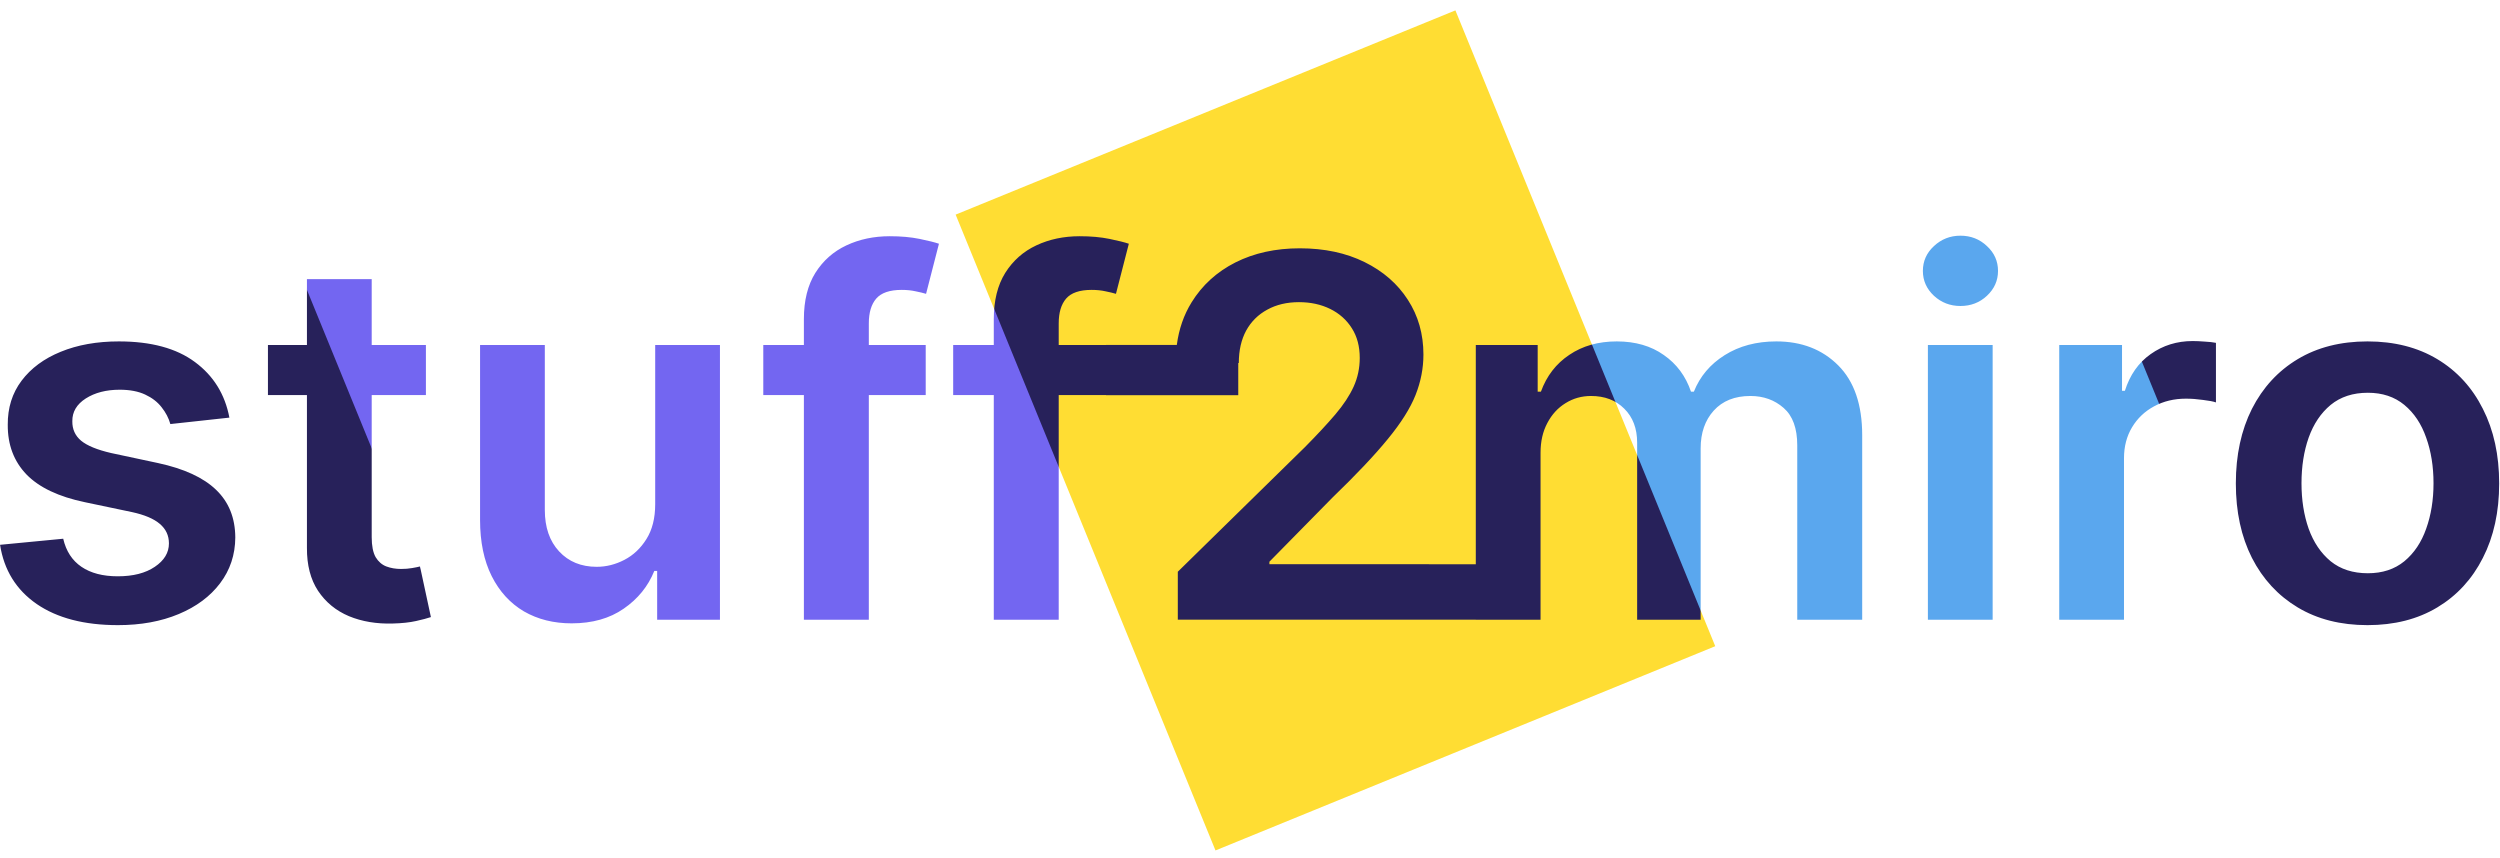
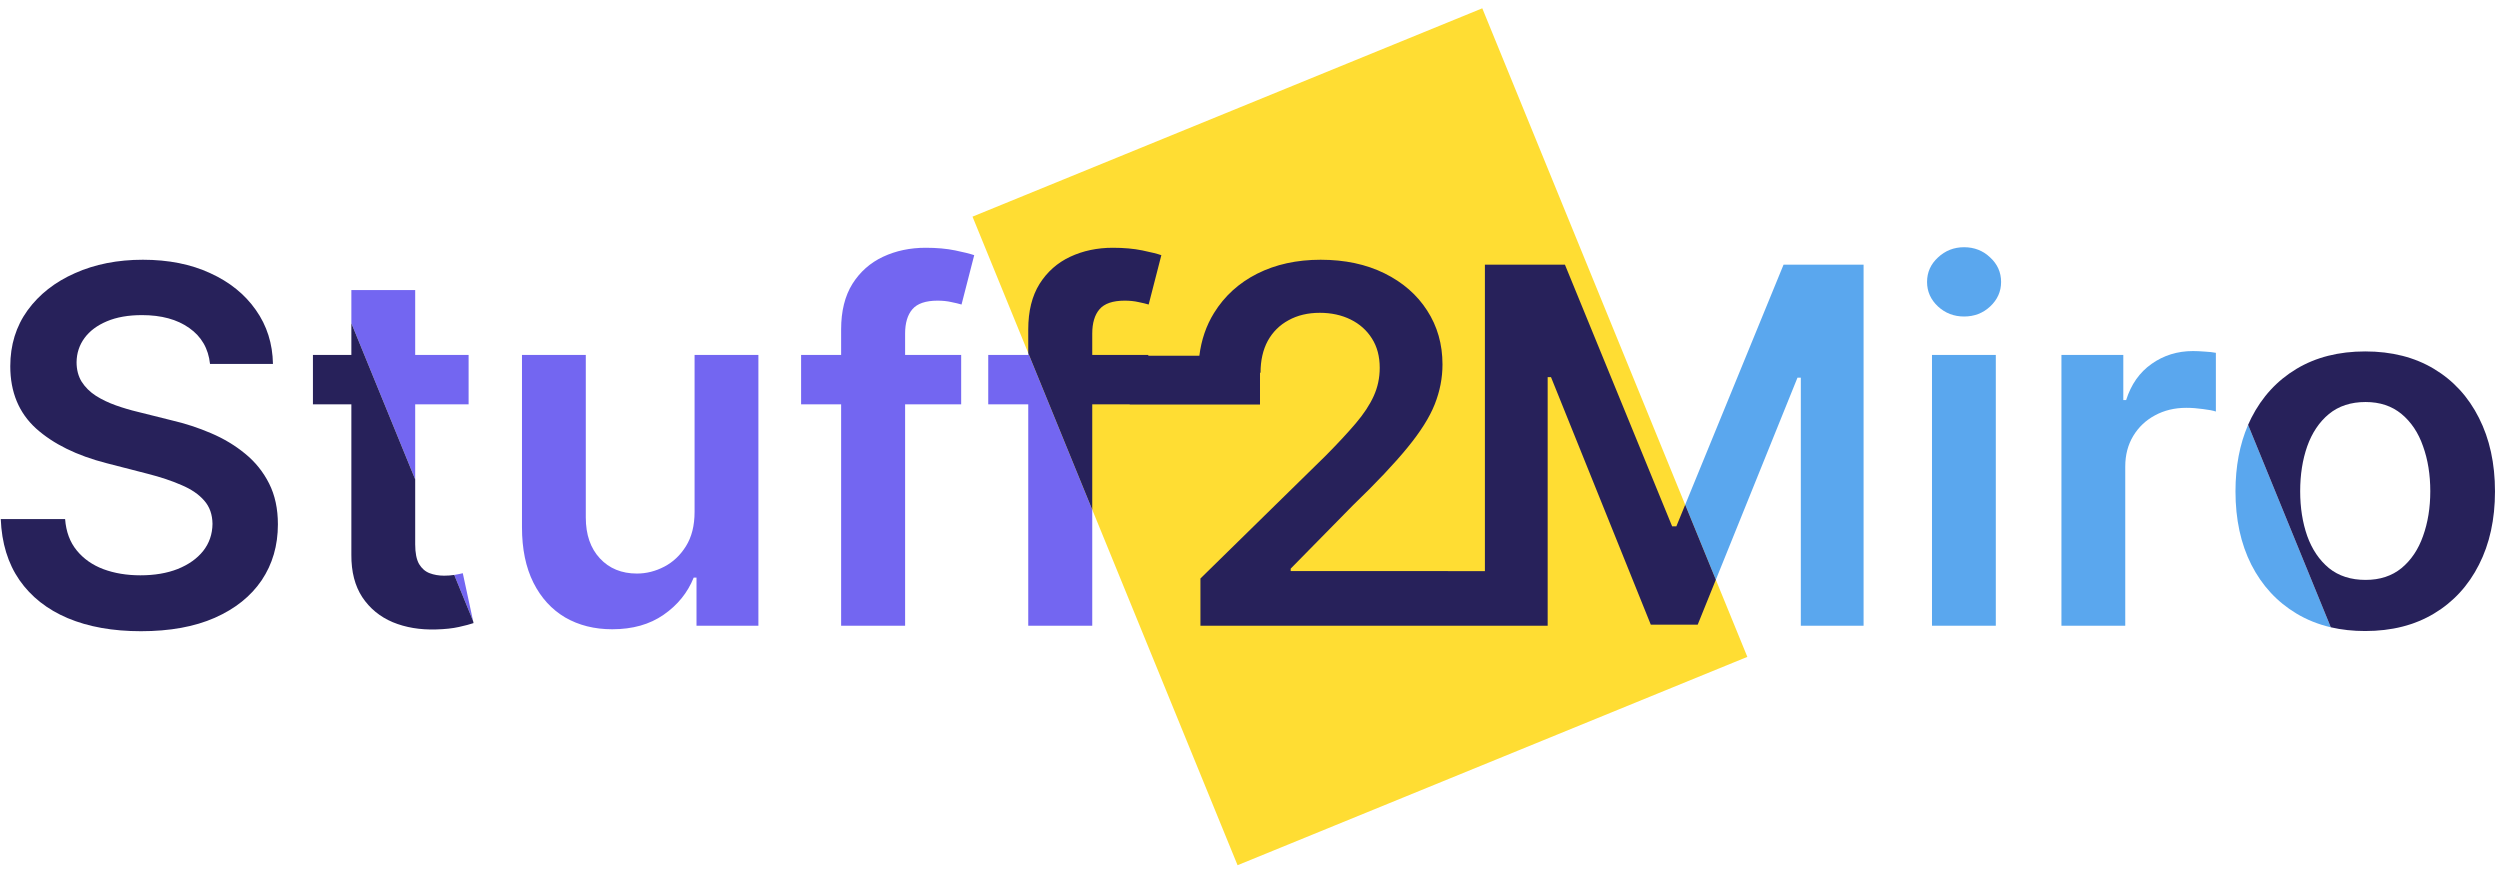
- <svg xmlns="http://www.w3.org/2000/svg" width="204" height="70" viewBox="0 0 204 70" fill="none">
-   <rect x="77.98" y="17.513" width="44.055" height="56.049" transform="rotate(-22.229 77.9803 17.5132)" fill="#FFDD33" />
-   <mask id="mask0_332_227" style="mask-type:alpha" maskUnits="userSpaceOnUse" x="0" y="19" width="204" height="33">
-     <path fill-rule="evenodd" clip-rule="evenodd" d="M157.316 28.151V50.573H162.6V28.151H157.316ZM157.812 24.137C158.415 24.692 159.135 24.969 159.972 24.969C160.819 24.969 161.539 24.692 162.133 24.137C162.736 23.573 163.038 22.896 163.038 22.108C163.038 21.31 162.736 20.634 162.133 20.079C161.539 19.515 160.819 19.232 159.972 19.232C159.135 19.232 158.415 19.515 157.812 20.079C157.208 20.634 156.907 21.31 156.907 22.108C156.907 22.896 157.208 23.573 157.812 24.137ZM96.109 46.654V50.566H116.604V50.566H120.425V50.573H125.709V36.939C125.709 36.014 125.894 35.207 126.264 34.516C126.633 33.815 127.13 33.275 127.752 32.895C128.375 32.506 129.066 32.312 129.825 32.312C130.944 32.312 131.849 32.657 132.54 33.348C133.241 34.039 133.591 34.963 133.591 36.121V50.573H138.773V36.589C138.773 35.323 139.129 34.297 139.839 33.508C140.559 32.711 141.557 32.312 142.831 32.312C143.902 32.312 144.807 32.638 145.547 33.289C146.286 33.932 146.656 34.949 146.656 36.34V50.573H151.955V35.523C151.955 33.022 151.303 31.119 149.999 29.815C148.695 28.511 147.011 27.859 144.948 27.859C143.323 27.859 141.917 28.234 140.729 28.983C139.552 29.723 138.715 30.716 138.219 31.961H137.985C137.557 30.696 136.817 29.699 135.766 28.969C134.725 28.229 133.445 27.859 131.927 27.859C130.429 27.859 129.139 28.224 128.059 28.954C126.979 29.674 126.205 30.677 125.738 31.961H125.475V28.151H120.425V46.046H116.604V46.041H103.583V45.836L108.736 40.596C110.673 38.727 112.176 37.136 113.247 35.823C114.327 34.509 115.081 33.312 115.509 32.232C115.937 31.151 116.152 30.052 116.152 28.933C116.152 27.259 115.728 25.77 114.882 24.466C114.045 23.162 112.867 22.135 111.349 21.386C109.831 20.637 108.07 20.262 106.065 20.262C104.089 20.262 102.338 20.646 100.81 21.415C99.292 22.184 98.1 23.269 97.234 24.67C96.6 25.696 96.198 26.854 96.028 28.145H90.254V28.151H86.391V26.385C86.391 25.509 86.591 24.838 86.99 24.371C87.398 23.894 88.094 23.655 89.077 23.655C89.496 23.655 89.875 23.694 90.216 23.772C90.556 23.84 90.838 23.908 91.062 23.977L92.113 19.889C91.773 19.773 91.247 19.641 90.537 19.495C89.826 19.349 89.014 19.276 88.099 19.276C86.805 19.276 85.627 19.524 84.567 20.021C83.506 20.517 82.659 21.266 82.027 22.269C81.404 23.271 81.093 24.526 81.093 26.035V28.151H77.779V32.239H81.093V50.573H86.391V32.239H90.254V32.248H101.042V29.619H101.087C101.087 28.597 101.287 27.716 101.686 26.977C102.094 26.237 102.669 25.668 103.408 25.269C104.148 24.86 105.009 24.656 105.992 24.656C106.946 24.656 107.797 24.841 108.546 25.21C109.296 25.58 109.884 26.106 110.313 26.787C110.741 27.458 110.955 28.266 110.955 29.21C110.955 30.037 110.789 30.816 110.459 31.546C110.128 32.276 109.631 33.03 108.97 33.808C108.308 34.587 107.481 35.477 106.488 36.48L96.109 46.654ZM187.495 49.566C189.101 50.529 190.999 51.011 193.188 51.011C195.378 51.011 197.275 50.529 198.881 49.566C200.487 48.602 201.728 47.254 202.603 45.522C203.489 43.79 203.932 41.766 203.932 39.45C203.932 37.133 203.489 35.105 202.603 33.362C201.728 31.621 200.487 30.268 198.881 29.305C197.275 28.341 195.378 27.859 193.188 27.859C190.999 27.859 189.101 28.341 187.495 29.305C185.89 30.268 184.644 31.621 183.758 33.362C182.883 35.105 182.445 37.133 182.445 39.45C182.445 41.766 182.883 43.79 183.758 45.522C184.644 47.254 185.89 48.602 187.495 49.566ZM196.195 45.799C195.397 46.451 194.405 46.777 193.217 46.777C192.001 46.777 190.989 46.451 190.181 45.799C189.383 45.138 188.785 44.252 188.386 43.143C187.996 42.033 187.802 40.797 187.802 39.435C187.802 38.063 187.996 36.822 188.386 35.713C188.785 34.594 189.383 33.703 190.181 33.041C190.989 32.38 192.001 32.049 193.217 32.049C194.405 32.049 195.397 32.38 196.195 33.041C196.993 33.703 197.587 34.594 197.976 35.713C198.375 36.822 198.575 38.063 198.575 39.435C198.575 40.797 198.375 42.033 197.976 43.143C197.587 44.252 196.993 45.138 196.195 45.799ZM168.034 50.573V28.151H173.157V31.888H173.391C173.799 30.594 174.5 29.596 175.493 28.896C176.495 28.185 177.638 27.83 178.923 27.83C179.215 27.83 179.541 27.845 179.901 27.874C180.271 27.893 180.577 27.927 180.821 27.976V32.837C180.597 32.759 180.242 32.691 179.755 32.633C179.278 32.565 178.816 32.531 178.368 32.531C177.405 32.531 176.539 32.74 175.77 33.158C175.011 33.567 174.413 34.136 173.975 34.866C173.537 35.596 173.318 36.438 173.318 37.391V50.573H168.034ZM75.538 28.151V32.239H70.896V50.573H65.597V32.239H62.284V28.151H65.597V26.035C65.597 24.526 65.909 23.271 66.532 22.269C67.164 21.266 68.011 20.517 69.072 20.021C70.132 19.524 71.31 19.276 72.604 19.276C73.519 19.276 74.332 19.349 75.042 19.495C75.752 19.641 76.278 19.773 76.618 19.889L75.567 23.977C75.344 23.908 75.061 23.84 74.721 23.772C74.38 23.694 74.001 23.655 73.582 23.655C72.599 23.655 71.903 23.894 71.495 24.371C71.096 24.838 70.896 25.509 70.896 26.385V28.151H75.538ZM53.464 28.151V41.143C53.464 42.281 53.225 43.23 52.748 43.989C52.281 44.739 51.683 45.303 50.953 45.683C50.223 46.062 49.469 46.252 48.69 46.252C47.425 46.252 46.403 45.833 45.625 44.996C44.846 44.16 44.457 43.031 44.457 41.61V28.151H39.173V42.427C39.173 44.218 39.489 45.746 40.122 47.011C40.754 48.266 41.63 49.225 42.749 49.887C43.878 50.539 45.177 50.865 46.647 50.865C48.33 50.865 49.746 50.466 50.894 49.668C52.053 48.87 52.885 47.843 53.391 46.588H53.624V50.573H58.748V28.151H53.464ZM34.754 28.151V32.239H30.331V43.829C30.331 44.539 30.438 45.084 30.652 45.464C30.876 45.833 31.168 46.086 31.528 46.223C31.888 46.359 32.287 46.427 32.725 46.427C33.055 46.427 33.357 46.403 33.63 46.354C33.912 46.305 34.126 46.262 34.272 46.223L35.162 50.354C34.88 50.451 34.476 50.558 33.951 50.675C33.435 50.792 32.802 50.86 32.053 50.879C30.73 50.918 29.538 50.719 28.477 50.281C27.416 49.833 26.574 49.142 25.951 48.208C25.338 47.274 25.037 46.106 25.046 44.705V32.239H21.864V28.151H25.046V22.779H30.331V28.151H34.754ZM13.901 34.603L18.718 34.078C18.358 32.17 17.419 30.657 15.901 29.538C14.393 28.419 12.325 27.859 9.697 27.859C7.907 27.859 6.325 28.142 4.953 28.706C3.591 29.261 2.525 30.049 1.757 31.071C0.997 32.083 0.623 33.28 0.633 34.662C0.623 36.297 1.134 37.649 2.165 38.72C3.197 39.78 4.788 40.535 6.939 40.982L10.763 41.785C11.795 42.009 12.554 42.33 13.04 42.748C13.537 43.167 13.785 43.697 13.785 44.34C13.785 45.099 13.4 45.736 12.632 46.252C11.872 46.768 10.865 47.026 9.61 47.026C8.393 47.026 7.406 46.768 6.647 46.252C5.888 45.736 5.391 44.972 5.158 43.96L0.005 44.456C0.326 46.52 1.323 48.13 2.997 49.288C4.671 50.436 6.88 51.011 9.624 51.011C11.493 51.011 13.147 50.709 14.588 50.105C16.028 49.502 17.152 48.665 17.959 47.595C18.777 46.515 19.191 45.269 19.2 43.858C19.191 42.252 18.665 40.953 17.624 39.961C16.592 38.968 15.016 38.243 12.894 37.785L9.07 36.968C7.931 36.705 7.114 36.37 6.617 35.961C6.131 35.552 5.892 35.022 5.902 34.37C5.892 33.611 6.257 32.993 6.997 32.516C7.746 32.039 8.671 31.801 9.77 31.801C10.588 31.801 11.279 31.932 11.843 32.195C12.408 32.458 12.855 32.803 13.186 33.231C13.527 33.659 13.765 34.117 13.901 34.603Z" fill="url(#paint0_linear_332_227)" />
-   </mask>
-   <g mask="url(#mask0_332_227)">
-     <rect x="-8.051" y="5.418" width="102.712" height="56.049" fill="#7366F1" />
-     <rect x="118.405" y="5.418" width="102.712" height="56.049" fill="#5AA7EE" />
-     <rect x="77.98" y="17.513" width="44.055" height="56.049" transform="rotate(-22.229 77.9803 17.5132)" fill="#27215A" />
-     <rect x="-22.49" y="23.793" width="44.055" height="56.049" transform="rotate(-22.229 -22.4896 23.7925)" fill="#27215A" />
-     <rect x="169.877" y="17.517" width="44.055" height="56.049" transform="rotate(-22.229 169.877 17.5171)" fill="#27215A" />
-   </g>
-   <defs>
-     <linearGradient id="paint0_linear_332_227" x1="-9.311" y1="35.078" x2="213.159" y2="35.078" gradientUnits="userSpaceOnUse">
-       <stop stop-color="#4A6F0E" />
-       <stop offset="0.36" stop-color="#E52575" />
-       <stop offset="0.415" stop-color="#DD29ED" />
-       <stop offset="0.76" stop-color="#131BC7" />
-     </linearGradient>
-   </defs>
+ <svg xmlns="http://www.w3.org/2000/svg" width="207" height="72" viewBox="0 0 207 72" fill="none">
+   <rect x="80.523" y="17.938" width="45.599" height="58.013" transform="rotate(-22.229 80.5234 17.9375)" fill="#FFDD33" />
+   <path d="M85.139 29.232V29.39H81.826V33.477H85.139V51.811H90.438V42.198L85.139 29.232Z" fill="#7366F1" />
+   <path d="M39.175 51.431L38.319 47.461C38.173 47.5 37.959 47.544 37.677 47.593C37.655 47.596 37.633 47.6 37.611 47.604L39.175 51.431Z" fill="#7366F1" />
+   <path d="M34.378 39.693V33.477H38.801V29.39H34.378V24.018H29.093V26.763L34.378 39.693Z" fill="#7366F1" />
+   <path d="M79.585 33.477V29.39H74.943V27.623C74.943 26.748 75.143 26.076 75.542 25.609C75.951 25.132 76.646 24.894 77.629 24.894C78.048 24.894 78.427 24.933 78.768 25.011C79.109 25.079 79.391 25.147 79.615 25.215L80.665 21.128C80.325 21.011 79.799 20.88 79.089 20.734C78.379 20.588 77.566 20.515 76.651 20.515C75.357 20.515 74.18 20.763 73.119 21.259C72.058 21.755 71.211 22.505 70.579 23.507C69.956 24.509 69.645 25.765 69.645 27.273V29.39H66.331V33.477H69.645V51.811H74.943V33.477H79.585Z" fill="#7366F1" />
+   <path d="M57.511 42.381V29.39H62.795V51.811H57.671V47.826H57.438C56.932 49.081 56.1 50.108 54.941 50.906C53.793 51.704 52.377 52.103 50.694 52.103C49.224 52.103 47.925 51.777 46.796 51.125C45.677 50.463 44.801 49.505 44.169 48.249C43.536 46.984 43.22 45.456 43.22 43.666V29.39H48.504V42.848C48.504 44.269 48.893 45.398 49.672 46.235C50.45 47.072 51.472 47.49 52.737 47.49C53.516 47.49 54.27 47.301 55 46.921C55.73 46.541 56.328 45.977 56.795 45.228C57.272 44.469 57.511 43.52 57.511 42.381Z" fill="#7366F1" />
+   <path d="M186.141 35.18L192.99 51.939C191.959 51.7 191.011 51.321 190.148 50.803C188.543 49.84 187.297 48.492 186.412 46.76C185.536 45.028 185.098 43.004 185.098 40.687C185.098 38.624 185.446 36.788 186.141 35.18Z" fill="#5AA7EE" />
+   <path d="M142.071 48.005L148.831 31.272H149.108V51.81H154.305V21.915H147.678L139.533 41.795L142.071 48.005Z" fill="#5AA7EE" />
+   <path d="M159.969 51.81V29.389H165.253V51.81H159.969Z" fill="#5AA7EE" />
+   <path d="M162.625 26.207C161.788 26.207 161.068 25.93 160.465 25.375C159.862 24.811 159.56 24.134 159.56 23.346C159.56 22.548 159.862 21.872 160.465 21.317C161.068 20.752 161.788 20.47 162.625 20.47C163.472 20.47 164.192 20.752 164.786 21.317C165.389 21.872 165.691 22.548 165.691 23.346C165.691 24.134 165.389 24.811 164.786 25.375C164.192 25.93 163.472 26.207 162.625 26.207Z" fill="#5AA7EE" />
+   <path d="M170.687 29.389V51.81H175.971V38.629C175.971 37.675 176.19 36.834 176.628 36.104C177.066 35.374 177.664 34.805 178.423 34.396C179.192 33.977 180.058 33.768 181.022 33.768C181.469 33.768 181.931 33.802 182.408 33.87C182.895 33.929 183.25 33.997 183.474 34.075V29.214C183.231 29.165 182.924 29.131 182.554 29.112C182.194 29.083 181.868 29.068 181.576 29.068C180.292 29.068 179.148 29.423 178.146 30.134C177.153 30.834 176.453 31.832 176.044 33.126H175.81V29.389H170.687Z" fill="#5AA7EE" />
+   <path d="M90.438 42.198L85.139 29.232V27.273C85.139 25.765 85.451 24.509 86.074 23.507C86.706 22.505 87.553 21.755 88.614 21.259C89.674 20.763 90.852 20.515 92.146 20.515C93.061 20.515 93.874 20.588 94.584 20.734C95.294 20.88 95.82 21.011 96.16 21.128L95.109 25.215C94.886 25.147 94.603 25.079 94.263 25.011C93.922 24.933 93.543 24.894 93.124 24.894C92.141 24.894 91.445 25.132 91.037 25.609C90.638 26.076 90.438 26.748 90.438 27.623V29.39H95.08V29.456H99.306C99.471 28.139 99.875 26.958 100.52 25.916C101.386 24.514 102.578 23.429 104.096 22.66C105.624 21.892 107.376 21.507 109.351 21.507C111.356 21.507 113.117 21.882 114.635 22.631C116.153 23.381 117.331 24.407 118.168 25.711C119.014 27.015 119.438 28.504 119.438 30.178C119.438 31.297 119.224 32.397 118.795 33.477C118.367 34.557 117.613 35.754 116.533 37.068C115.462 38.382 113.959 39.973 112.022 41.841L106.869 47.082V47.286H119.89V47.291H122.95V21.916H129.577L138.452 43.578H138.803L139.533 41.795L142.071 48.005L140.569 51.723H136.686L128.424 31.229H128.147V51.811L99.396 51.811V47.899L109.774 37.725C110.767 36.722 111.594 35.832 112.256 35.053C112.918 34.275 113.414 33.521 113.745 32.791C114.076 32.061 114.241 31.283 114.241 30.455C114.241 29.512 114.027 28.704 113.599 28.032C113.171 27.351 112.582 26.826 111.833 26.456C111.083 26.086 110.232 25.901 109.278 25.901C108.295 25.901 107.434 26.105 106.694 26.514C105.955 26.913 105.381 27.483 104.972 28.222C104.573 28.962 104.373 29.842 104.373 30.864H104.328V33.494H93.54V33.477H90.438V42.198Z" fill="#27215A" />
+   <path d="M37.611 47.604L39.175 51.431L39.209 51.592C38.927 51.69 38.523 51.797 37.998 51.913C37.482 52.03 36.849 52.098 36.1 52.118C34.777 52.157 33.584 51.957 32.524 51.519C31.463 51.072 30.621 50.381 29.998 49.446C29.385 48.512 29.084 47.344 29.093 45.943V33.477H25.911V29.39H29.093V26.764L34.378 39.693V45.067C34.378 45.778 34.485 46.323 34.699 46.702C34.923 47.072 35.215 47.325 35.575 47.461C35.935 47.597 36.334 47.666 36.772 47.666C37.076 47.666 37.356 47.645 37.611 47.604Z" fill="#27215A" />
+   <path d="M17.39 30.134C17.254 28.86 16.68 27.867 15.668 27.156C14.665 26.446 13.361 26.091 11.756 26.091C10.627 26.091 9.658 26.261 8.851 26.602C8.043 26.942 7.425 27.405 6.997 27.988C6.569 28.572 6.35 29.239 6.34 29.988C6.34 30.611 6.481 31.151 6.763 31.609C7.055 32.066 7.449 32.455 7.946 32.776C8.442 33.088 8.992 33.35 9.595 33.565C10.199 33.779 10.807 33.959 11.42 34.105L14.223 34.805C15.351 35.068 16.436 35.423 17.478 35.871C18.529 36.319 19.468 36.883 20.295 37.564C21.132 38.245 21.794 39.068 22.28 40.031C22.767 40.995 23.01 42.123 23.01 43.418C23.01 45.169 22.562 46.712 21.667 48.045C20.772 49.369 19.477 50.405 17.784 51.154C16.101 51.894 14.062 52.264 11.668 52.264C9.342 52.264 7.323 51.904 5.61 51.184C3.907 50.463 2.574 49.412 1.611 48.031C0.657 46.649 0.141 44.965 0.063 42.98H5.391C5.469 44.021 5.79 44.887 6.355 45.578C6.919 46.269 7.654 46.785 8.559 47.126C9.474 47.466 10.495 47.636 11.624 47.636C12.802 47.636 13.833 47.461 14.719 47.111C15.614 46.751 16.315 46.255 16.821 45.622C17.327 44.98 17.585 44.23 17.595 43.374C17.585 42.595 17.356 41.953 16.908 41.447C16.461 40.931 15.833 40.503 15.025 40.163C14.227 39.812 13.293 39.501 12.223 39.228L8.822 38.352C6.359 37.72 4.413 36.761 2.983 35.477C1.562 34.183 0.851 32.465 0.851 30.324C0.851 28.563 1.328 27.02 2.282 25.697C3.245 24.373 4.554 23.347 6.209 22.617C7.863 21.877 9.736 21.507 11.829 21.507C13.95 21.507 15.809 21.877 17.405 22.617C19.01 23.347 20.271 24.363 21.185 25.668C22.1 26.962 22.572 28.451 22.601 30.134H17.39Z" fill="#27215A" />
+   <path fill-rule="evenodd" clip-rule="evenodd" d="M192.99 51.94L186.141 35.18C186.226 34.984 186.316 34.791 186.412 34.601C187.297 32.859 188.543 31.506 190.148 30.543C191.754 29.579 193.652 29.098 195.841 29.098C198.031 29.098 199.929 29.579 201.534 30.543C203.14 31.506 204.381 32.859 205.257 34.601C206.142 36.343 206.585 38.372 206.585 40.688C206.585 43.004 206.142 45.028 205.257 46.76C204.381 48.492 203.14 49.84 201.534 50.804C199.929 51.767 198.031 52.249 195.841 52.249C194.828 52.249 193.878 52.146 192.99 51.94ZM195.871 48.016C197.058 48.016 198.05 47.69 198.848 47.038C199.646 46.376 200.24 45.49 200.629 44.381C201.028 43.272 201.228 42.036 201.228 40.673C201.228 39.301 201.028 38.06 200.629 36.951C200.24 35.832 199.646 34.941 198.848 34.28C198.05 33.618 197.058 33.287 195.871 33.287C194.654 33.287 193.642 33.618 192.834 34.28C192.036 34.941 191.438 35.832 191.039 36.951C190.65 38.06 190.455 39.301 190.455 40.673C190.455 42.036 190.65 43.272 191.039 44.381C191.438 45.49 192.036 46.376 192.834 47.038C193.642 47.69 194.654 48.016 195.871 48.016Z" fill="#27215A" />
</svg>
